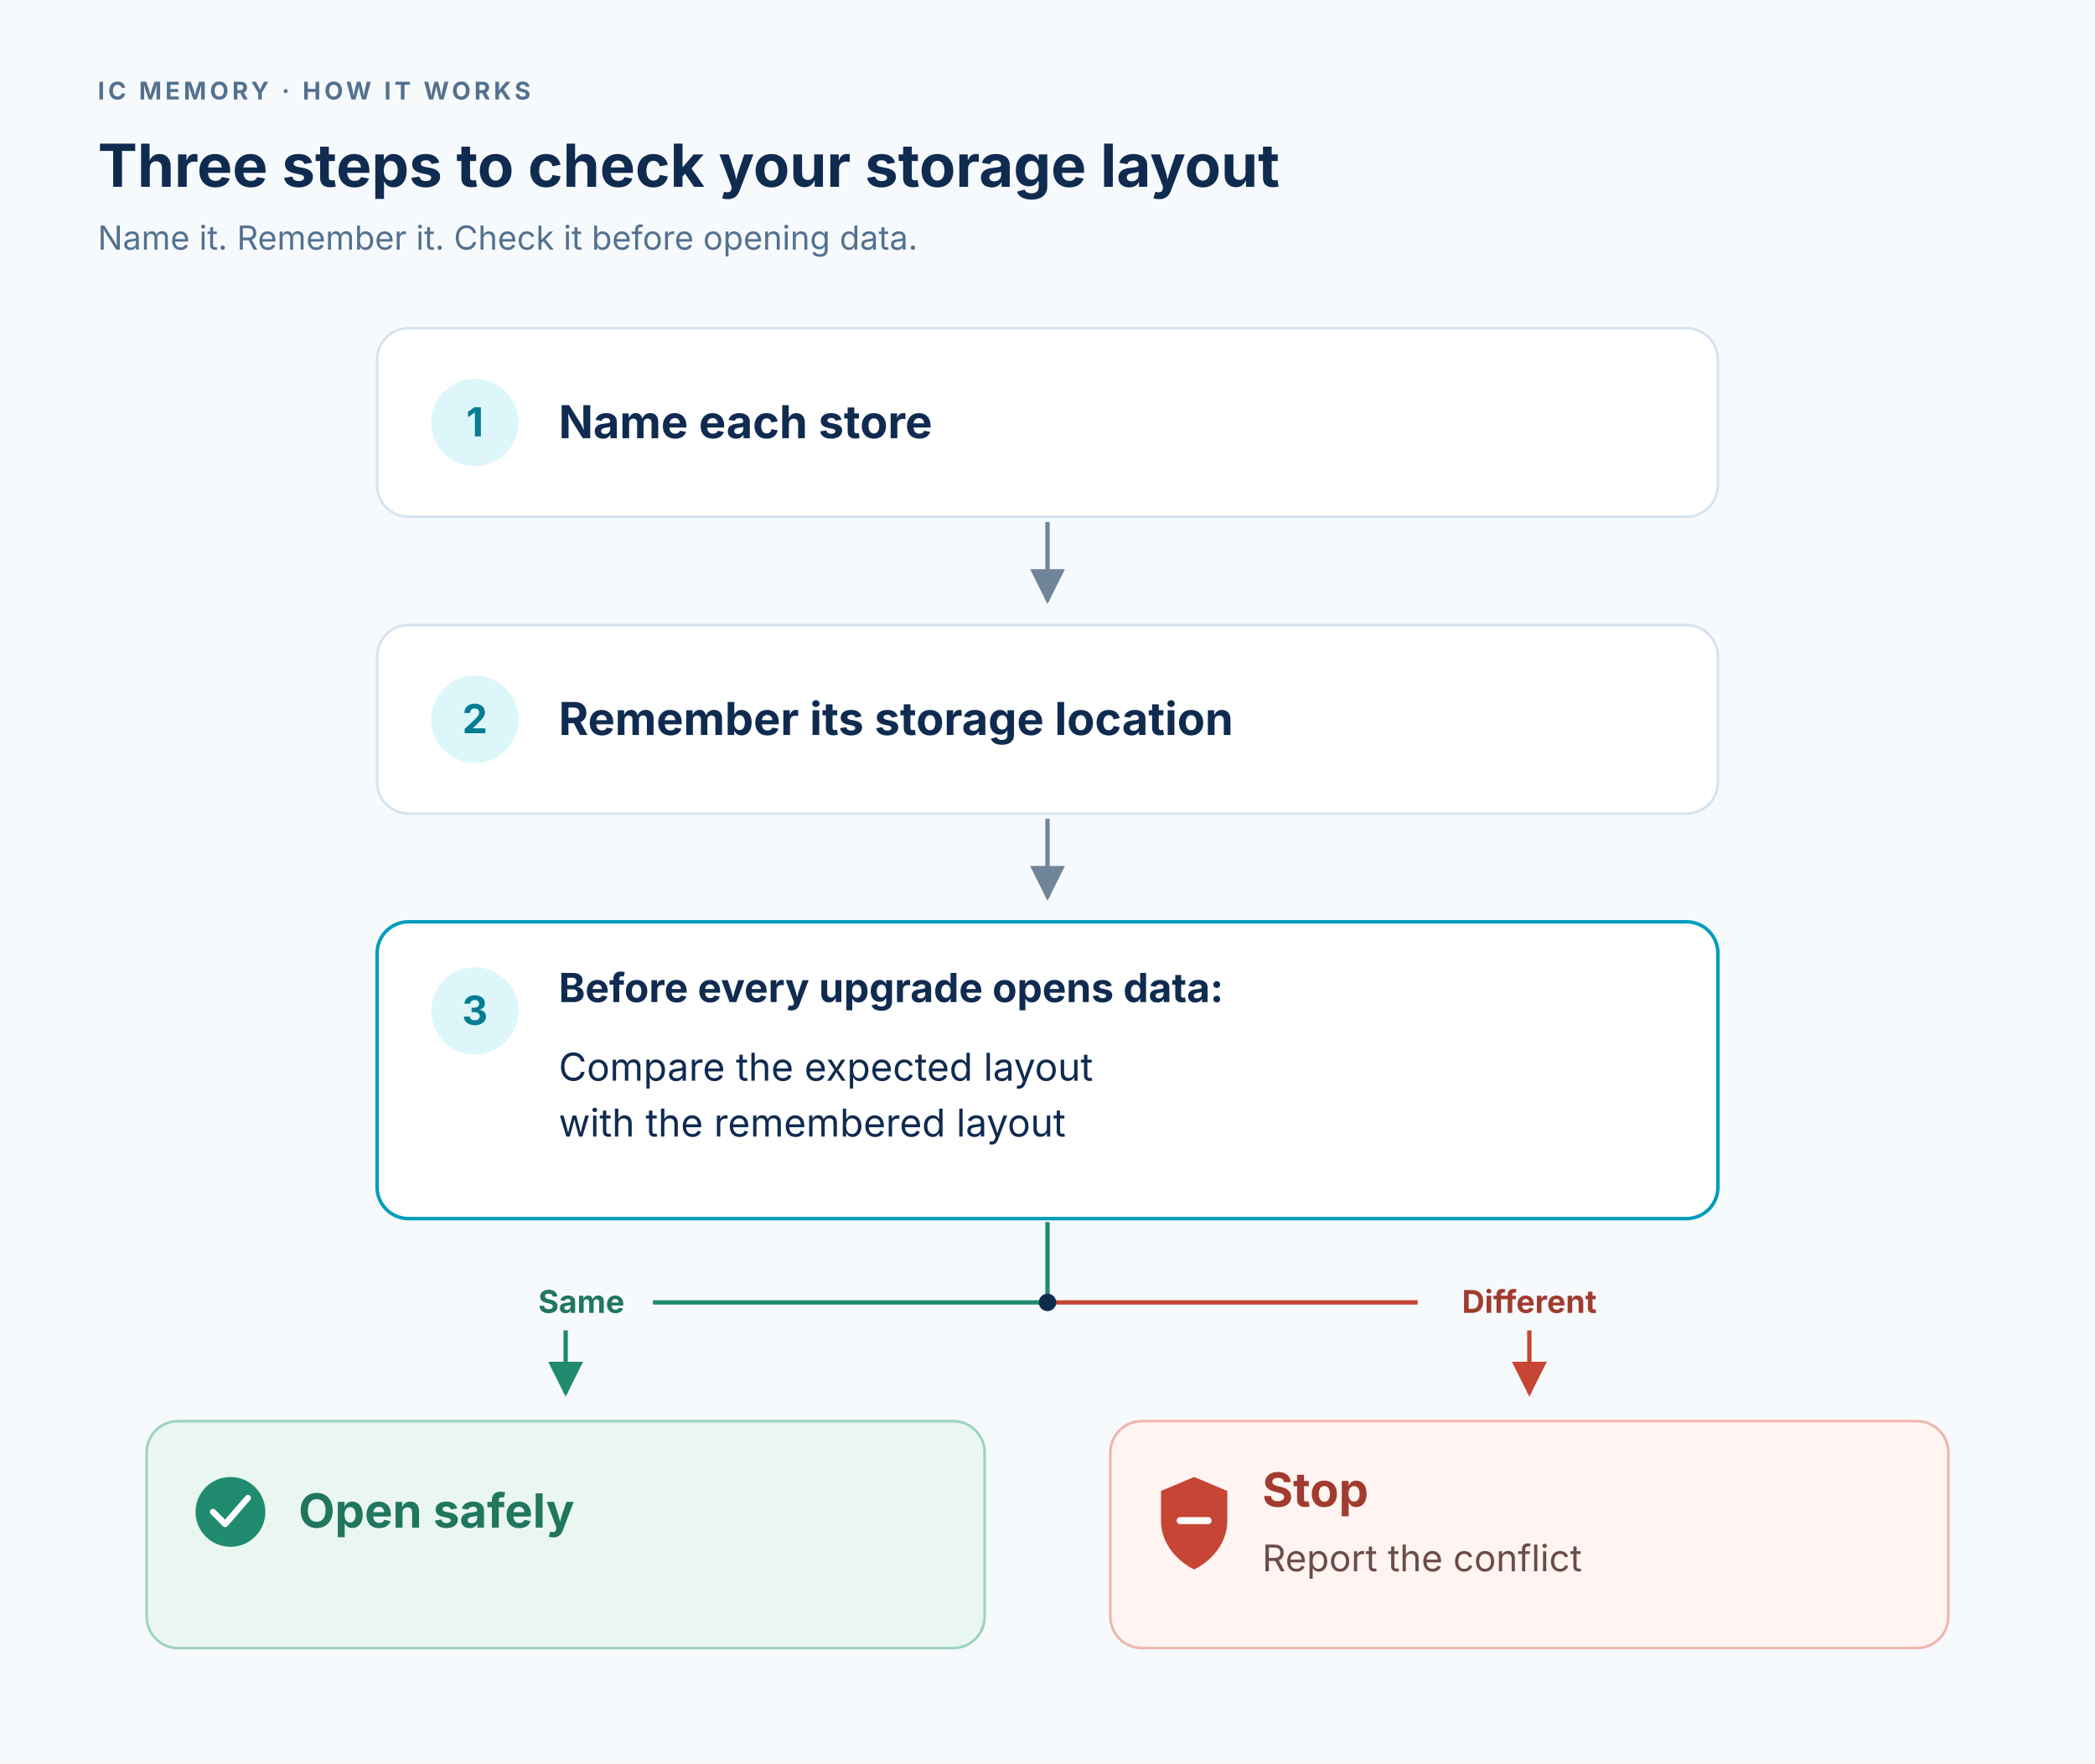
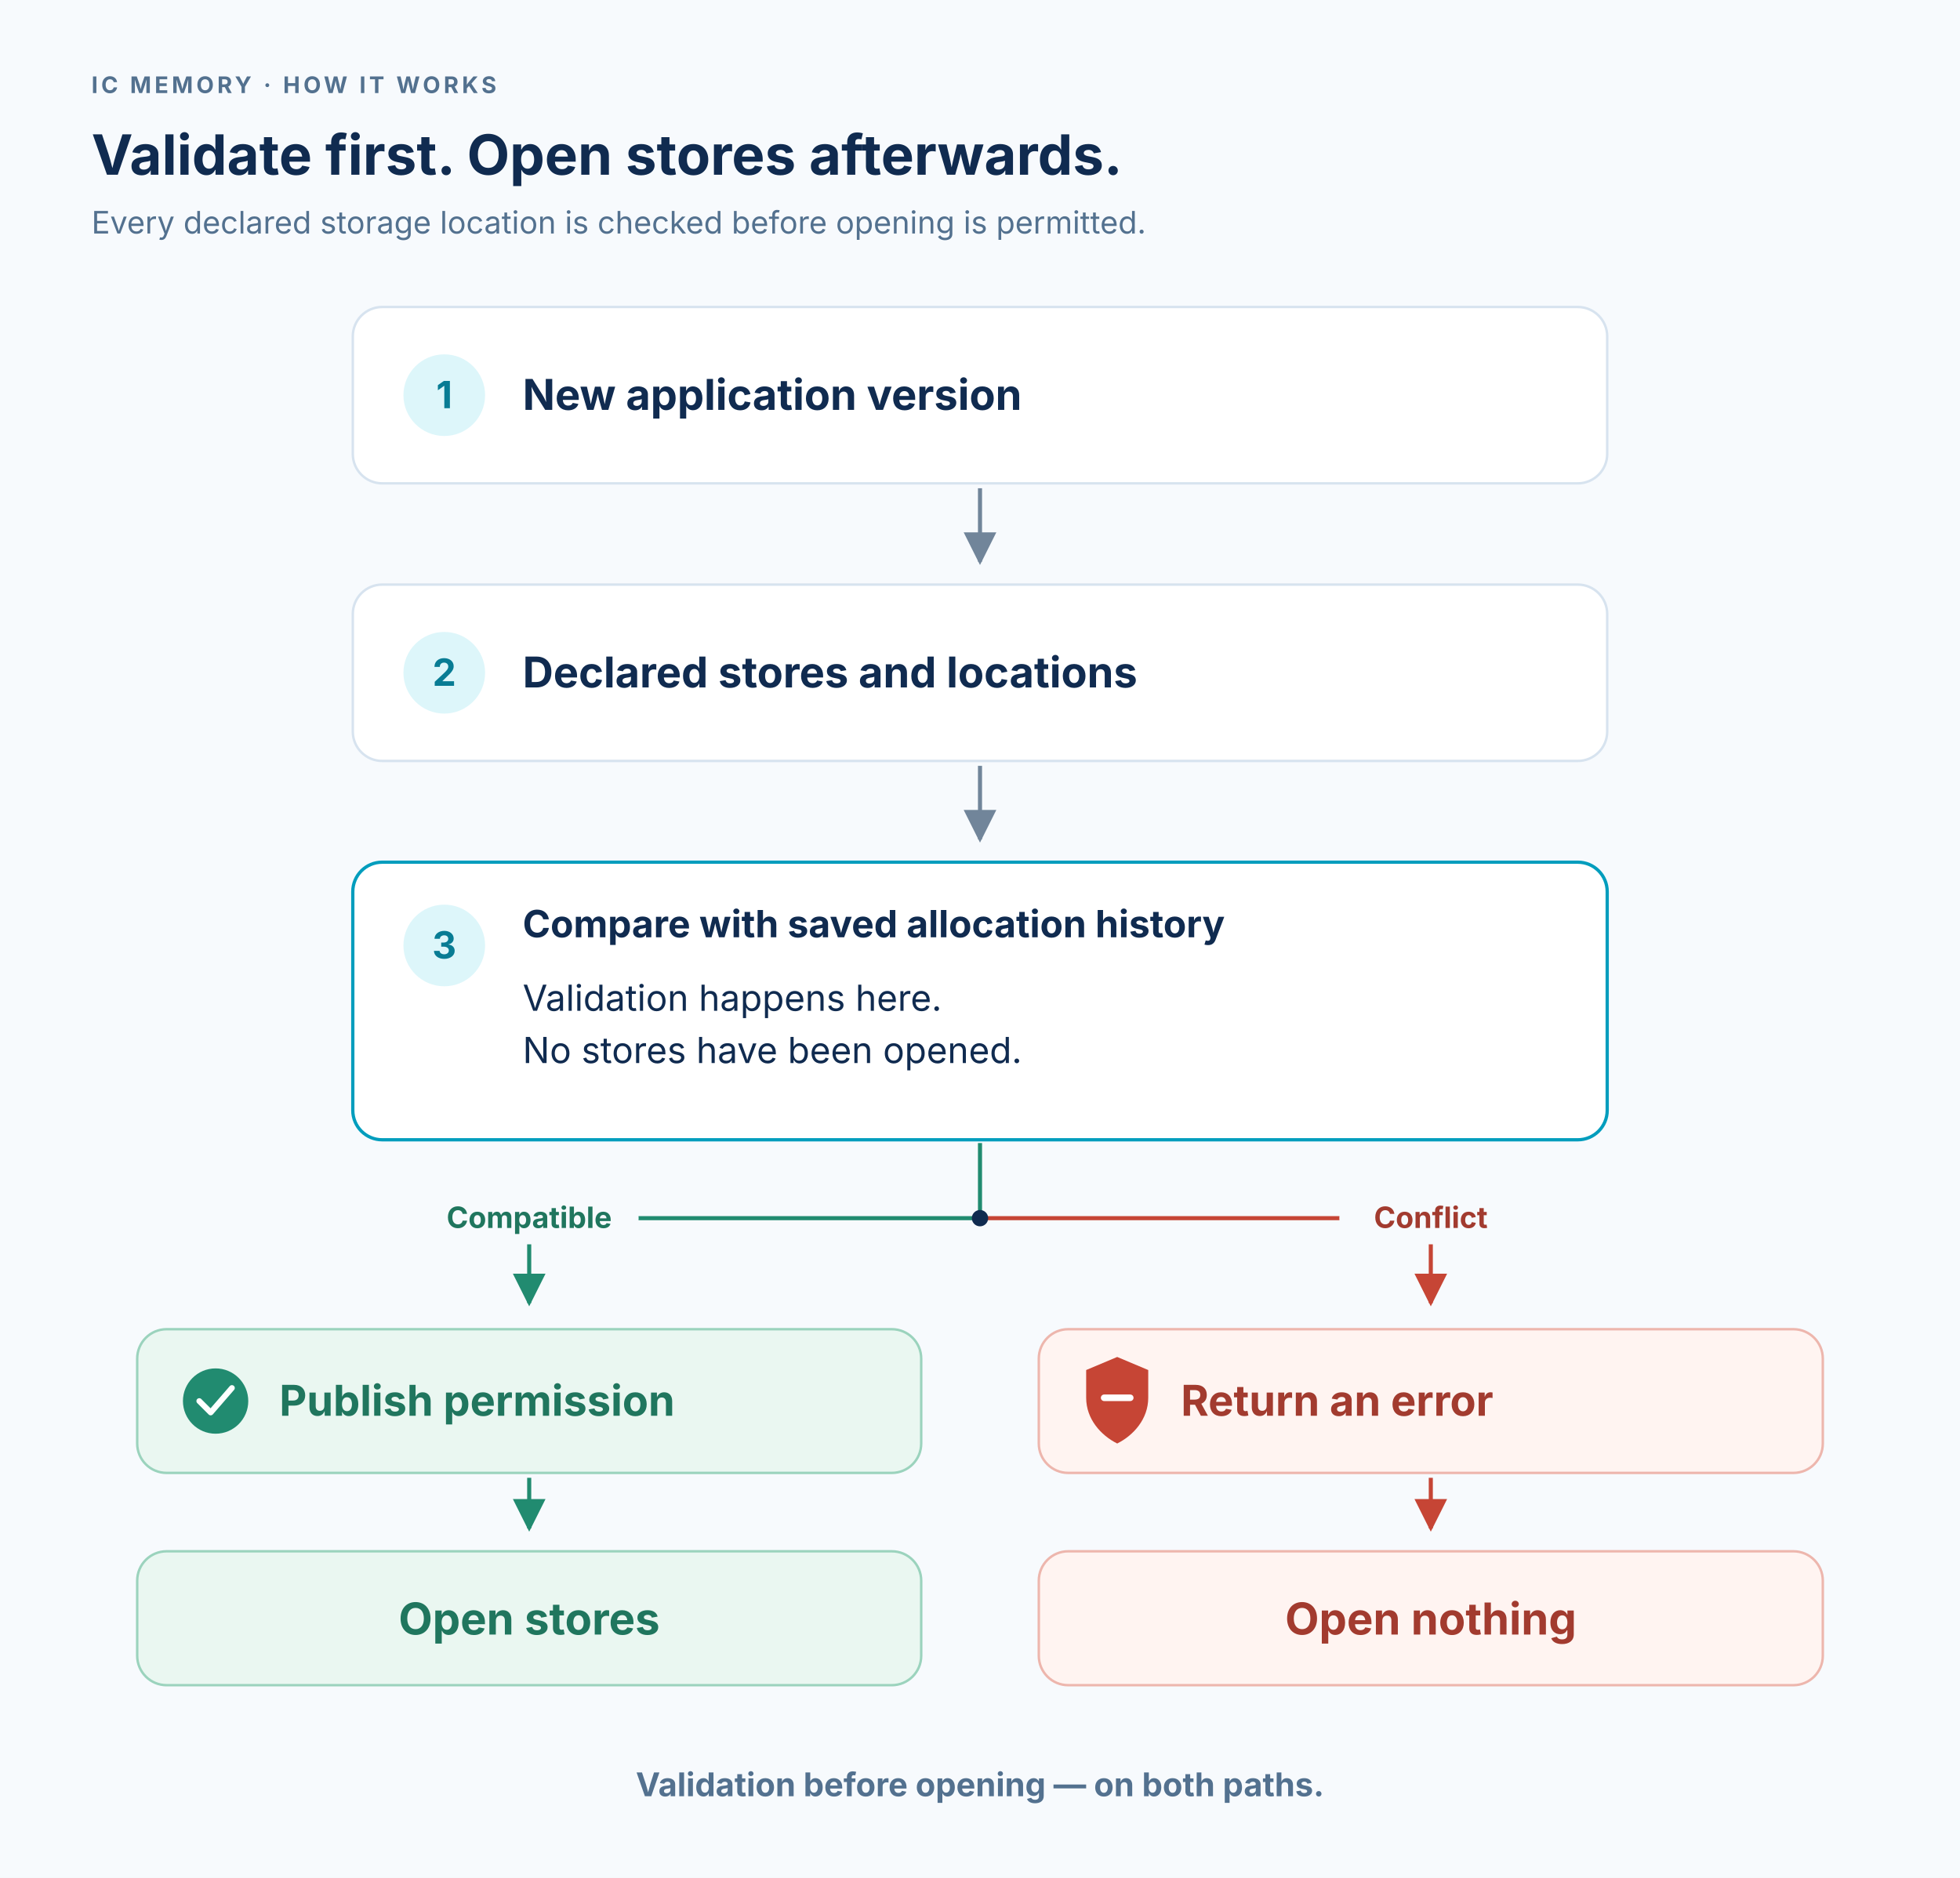
- <svg xmlns="http://www.w3.org/2000/svg" width="1200" height="1010" viewBox="0 0 1200 1010" role="img" aria-labelledby="title desc" data-diagram="validation-before-opening">
+ <svg xmlns="http://www.w3.org/2000/svg" width="1200" height="1150" viewBox="0 0 1200 1150" role="img" aria-labelledby="title desc">
  <defs>
    <marker id="arrow" viewBox="0 0 10 10" refX="9" refY="5" markerWidth="8" markerHeight="8" orient="auto">
      <path d="M0 0L10 5L0 10Z" fill="#71859A" />
    </marker>
    <marker id="safe-arrow" viewBox="0 0 10 10" refX="9" refY="5" markerWidth="8" markerHeight="8" orient="auto">
      <path d="M0 0L10 5L0 10Z" fill="#218B70" />
    </marker>
    <marker id="stop-arrow" viewBox="0 0 10 10" refX="9" refY="5" markerWidth="8" markerHeight="8" orient="auto">
      <path d="M0 0L10 5L0 10Z" fill="#C64535" />
    </marker>
  </defs>
-   <rect width="1200" height="1010" fill="#F7FAFD" />
+   <rect width="1200" height="1150" fill="#F7FAFD" />
  <g font-family="Inter, Arial, sans-serif" fill="#102B50">
    <text x="56" y="57" font-size="14" font-weight="700" letter-spacing="2" fill="#53718F">IC MEMORY · HOW IT WORKS</text>
-     <text x="56" y="107" font-size="34" font-weight="700">Three steps to check your storage layout</text>
-     <text x="56" y="143" font-size="19" fill="#53718F">Name it. Remember it. Check it before opening data.</text>
+     <text x="56" y="107" font-size="34" font-weight="700">Validate first. Open stores afterwards.</text>
+     <text x="56" y="143" font-size="19" fill="#53718F">Every declared storage location is checked before opening is permitted.</text>
    <rect x="216" y="188" width="768" height="108" rx="18" fill="white" stroke="#D7E3EF" stroke-width="1.5" />
    <circle cx="272" cy="242" r="25" fill="#DDF6FA" />
    <text x="272" y="250" text-anchor="middle" font-size="23" font-weight="700" fill="#087C94">1</text>
-     <text x="320" y="251" font-size="26" font-weight="700">Name each store</text>
+     <text x="320" y="251" font-size="26" font-weight="700">New application version</text>
    <path d="M600 299V344" fill="none" stroke="#71859A" stroke-width="2.5" marker-end="url(#arrow)" />
    <rect x="216" y="358" width="768" height="108" rx="18" fill="white" stroke="#D7E3EF" stroke-width="1.5" />
    <circle cx="272" cy="412" r="25" fill="#DDF6FA" />
    <text x="272" y="420" text-anchor="middle" font-size="23" font-weight="700" fill="#087C94">2</text>
-     <text x="320" y="421" font-size="26" font-weight="700">Remember its storage location</text>
+     <text x="320" y="421" font-size="26" font-weight="700">Declared stores and locations</text>
    <path d="M600 469V514" fill="none" stroke="#71859A" stroke-width="2.5" marker-end="url(#arrow)" />
    <rect x="216" y="528" width="768" height="170" rx="18" fill="white" stroke="#009DBD" stroke-width="2" />
    <circle cx="272" cy="579" r="25" fill="#DDF6FA" />
    <text x="272" y="587" text-anchor="middle" font-size="23" font-weight="700" fill="#087C94">3</text>
-     <text x="320" y="574" font-size="23" font-weight="700">Before every upgrade opens data:</text>
-     <text x="320" y="619" font-size="22">Compare the expected layout</text>
-     <text x="320" y="651" font-size="22">with the remembered layout</text>
+     <text x="320" y="574" font-size="23" font-weight="700">Compare with saved allocation history</text>
+     <text x="320" y="619" font-size="22">Validation happens here.</text>
+     <text x="320" y="651" font-size="22">No stores have been opened.</text>
    <path d="M600 700V746H324V798" fill="none" stroke="#218B70" stroke-width="2.5" marker-end="url(#safe-arrow)" />
    <path d="M600 746H876V798" fill="none" stroke="#C64535" stroke-width="2.5" marker-end="url(#stop-arrow)" />
    <circle cx="600" cy="746" r="5" fill="#102B50" />
-     <rect x="292" y="730" width="82" height="32" rx="16" fill="#F7FAFD" />
-     <text x="333" y="752" text-anchor="middle" font-size="18" font-weight="700" fill="#20765E">Same</text>
-     <rect x="812" y="730" width="128" height="32" rx="16" fill="#F7FAFD" />
-     <text x="876" y="752" text-anchor="middle" font-size="18" font-weight="700" fill="#A23B2F">Different</text>
-     <rect x="84" y="814" width="480" height="130" rx="18" fill="#EAF7F1" stroke="#9BD3BD" stroke-width="1.5" />
-     <circle cx="132" cy="866" r="20" fill="#218B70" />
-     <path d="M122 866L129 873L142 858" fill="none" stroke="white" stroke-width="3.5" stroke-linecap="round" stroke-linejoin="round" />
-     <text x="171" y="875" font-size="27" font-weight="700" fill="#20765E">Open safely</text>
-     <rect x="636" y="814" width="480" height="130" rx="18" fill="#FFF4F1" stroke="#EDB6AD" stroke-width="1.5" />
-     <path d="M684 846L703 854V871C703 884 694 894 684 899C674 894 665 884 665 871V854Z" fill="#C64535" />
-     <path d="M676 871H692" stroke="white" stroke-width="4" stroke-linecap="round" />
-     <text x="723" y="863" font-size="27" font-weight="700" fill="#A23B2F">Stop</text>
-     <text x="723" y="900" font-size="21" fill="#6B4C48">Report the conflict</text>
+     <rect x="257" y="730" width="134" height="32" rx="16" fill="#F7FAFD" />
+     <text x="324" y="752" text-anchor="middle" font-size="18" font-weight="700" fill="#20765E">Compatible</text>
+     <rect x="820" y="730" width="112" height="32" rx="16" fill="#F7FAFD" />
+     <text x="876" y="752" text-anchor="middle" font-size="18" font-weight="700" fill="#A23B2F">Conflict</text>
+     <rect x="84" y="814" width="480" height="88" rx="18" fill="#EAF7F1" stroke="#9BD3BD" stroke-width="1.5" />
+     <circle cx="132" cy="858" r="20" fill="#218B70" />
+     <path d="M122 858L129 865L142 850" fill="none" stroke="white" stroke-width="3.5" stroke-linecap="round" stroke-linejoin="round" />
+     <text x="171" y="867" font-size="26" font-weight="700" fill="#20765E">Publish permission</text>
+     <path d="M324 905V936" fill="none" stroke="#218B70" stroke-width="2.5" marker-end="url(#safe-arrow)" />
+     <rect x="84" y="950" width="480" height="82" rx="18" fill="#EAF7F1" stroke="#9BD3BD" stroke-width="1.5" />
+     <text x="324" y="1001" text-anchor="middle" font-size="27" font-weight="700" fill="#20765E">Open stores</text>
+     <rect x="636" y="814" width="480" height="88" rx="18" fill="#FFF4F1" stroke="#EDB6AD" stroke-width="1.5" />
+     <path d="M684 831L703 839V856C703 869 694 879 684 884C674 879 665 869 665 856V839Z" fill="#C64535" />
+     <path d="M676 856H692" stroke="white" stroke-width="4" stroke-linecap="round" />
+     <text x="723" y="867" font-size="26" font-weight="700" fill="#A23B2F">Return an error</text>
+     <path d="M876 905V936" fill="none" stroke="#C64535" stroke-width="2.5" marker-end="url(#stop-arrow)" />
+     <rect x="636" y="950" width="480" height="82" rx="18" fill="#FFF4F1" stroke="#EDB6AD" stroke-width="1.5" />
+     <text x="876" y="1001" text-anchor="middle" font-size="27" font-weight="700" fill="#A23B2F">Open nothing</text>
+     <text x="600" y="1100" text-anchor="middle" font-size="20" font-weight="700" fill="#53718F">Validation before opening — on both paths.</text>
  </g>
</svg>
